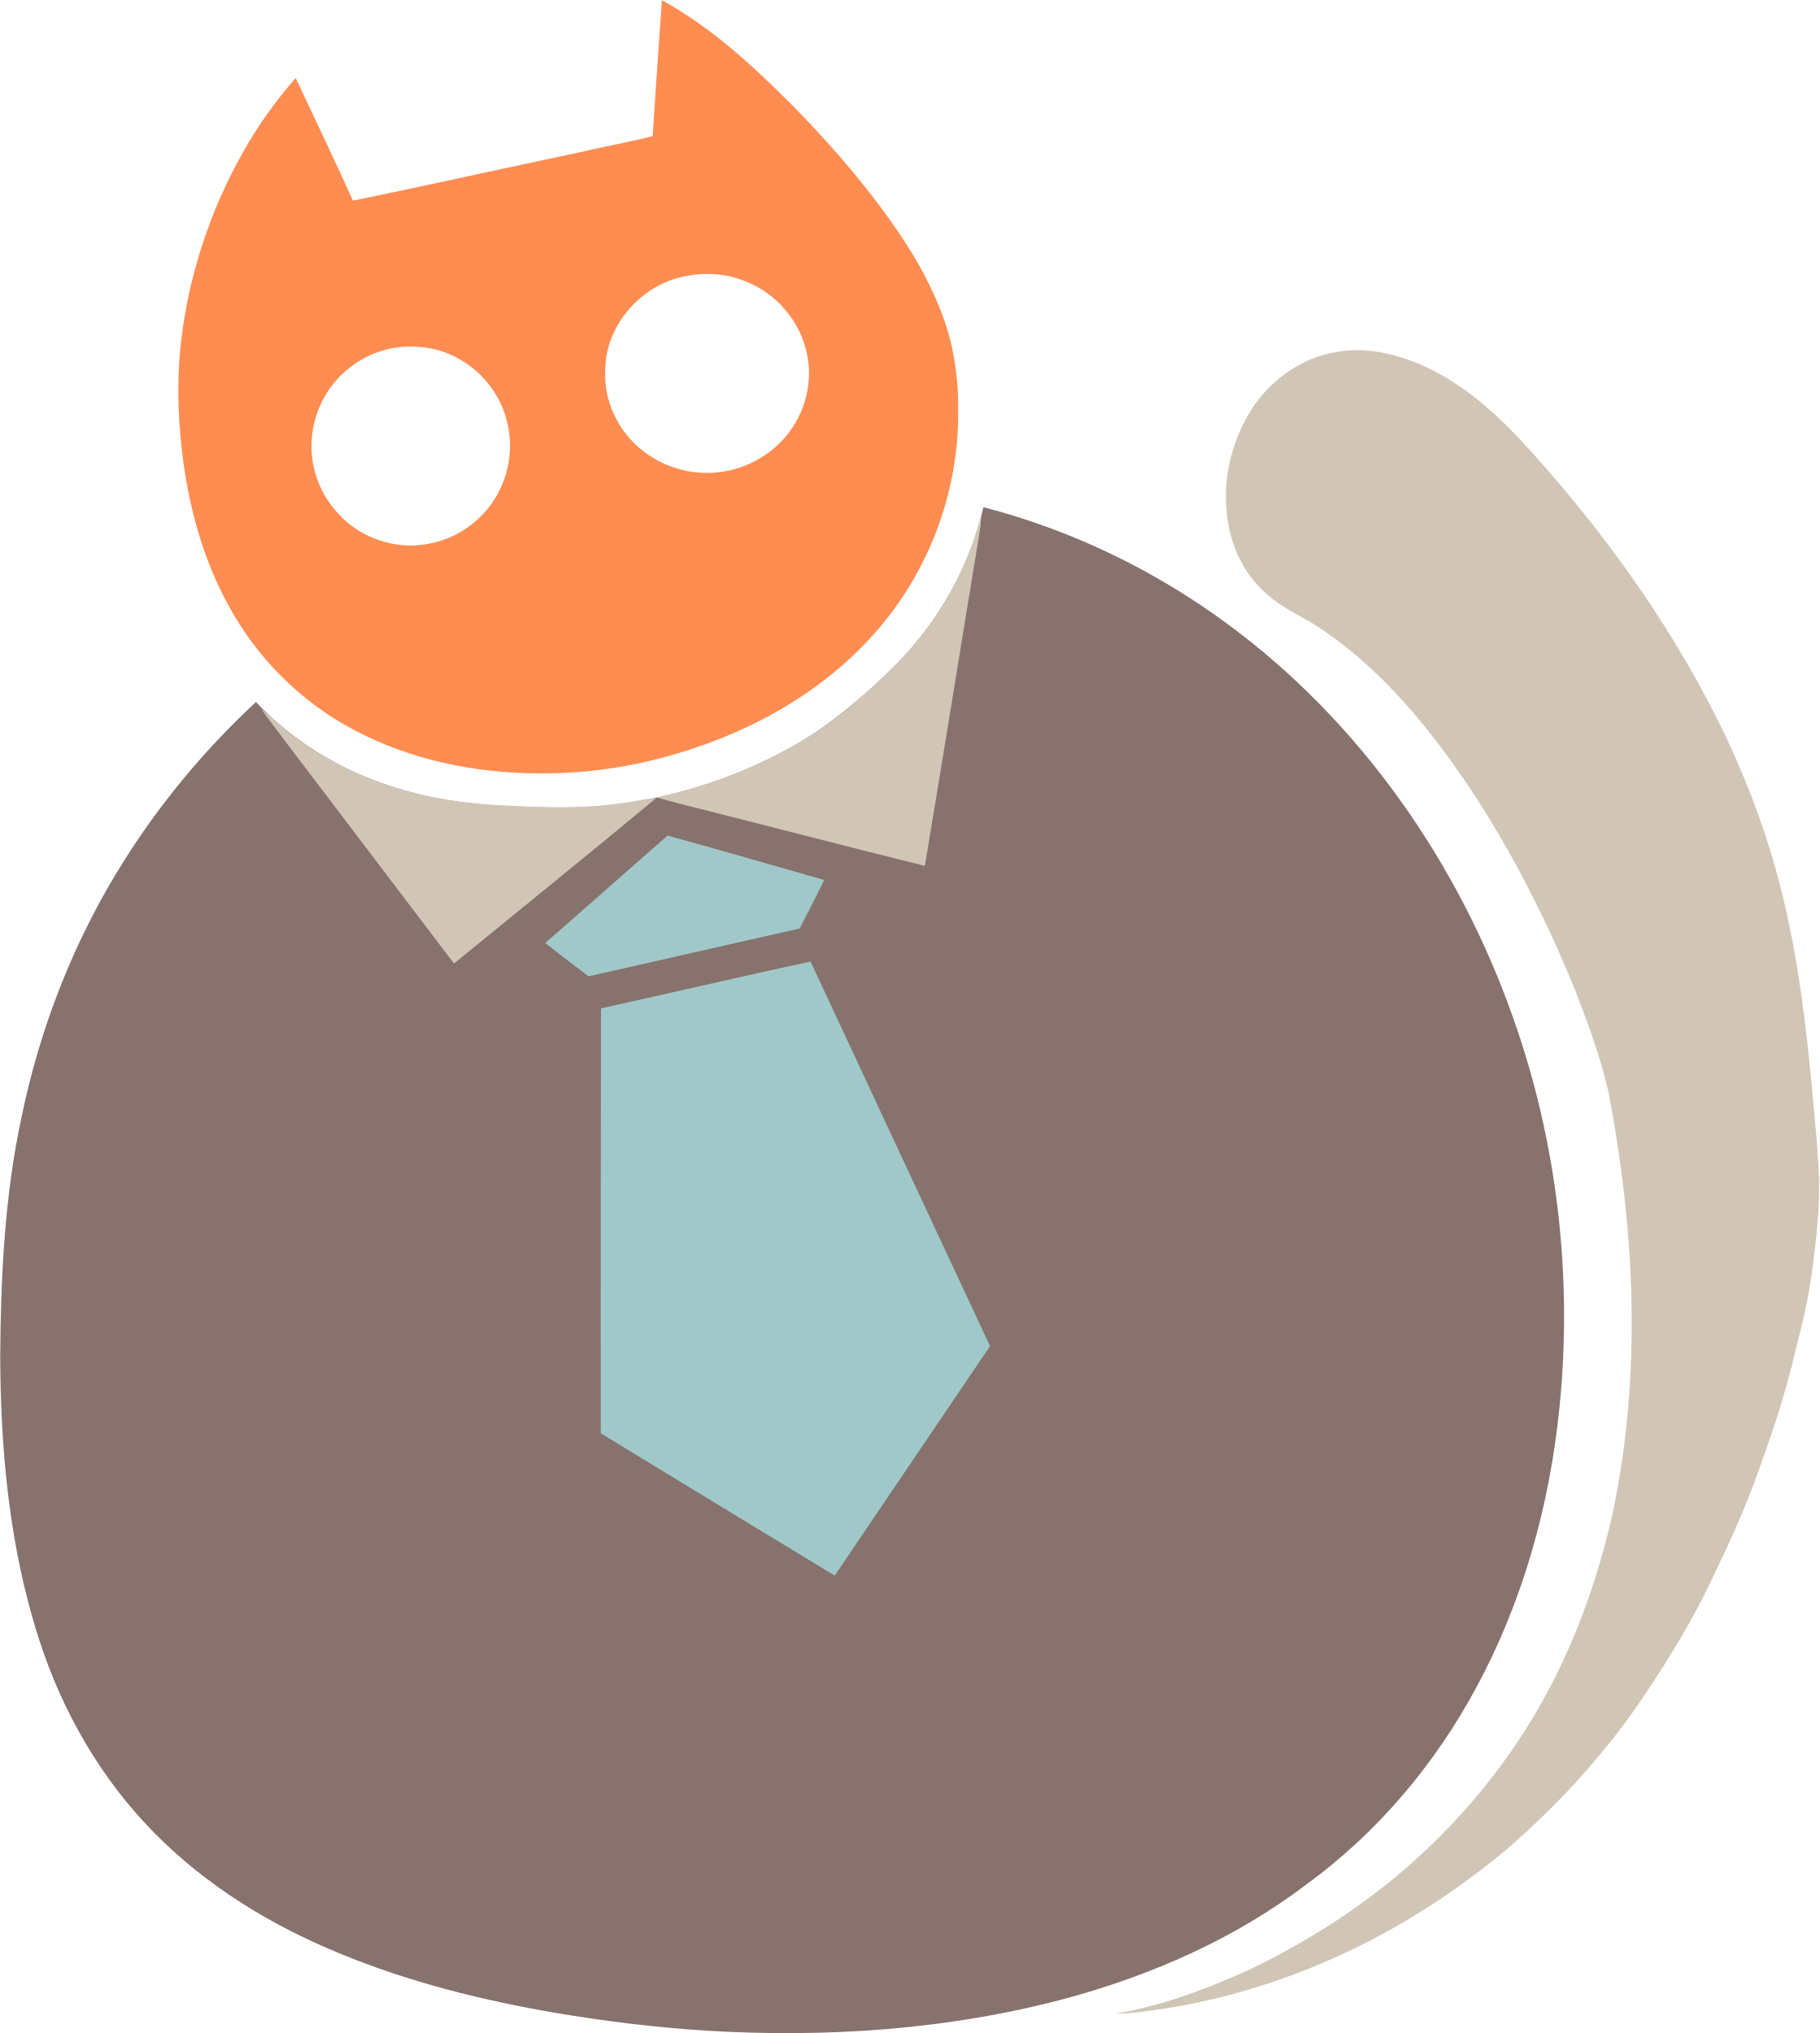
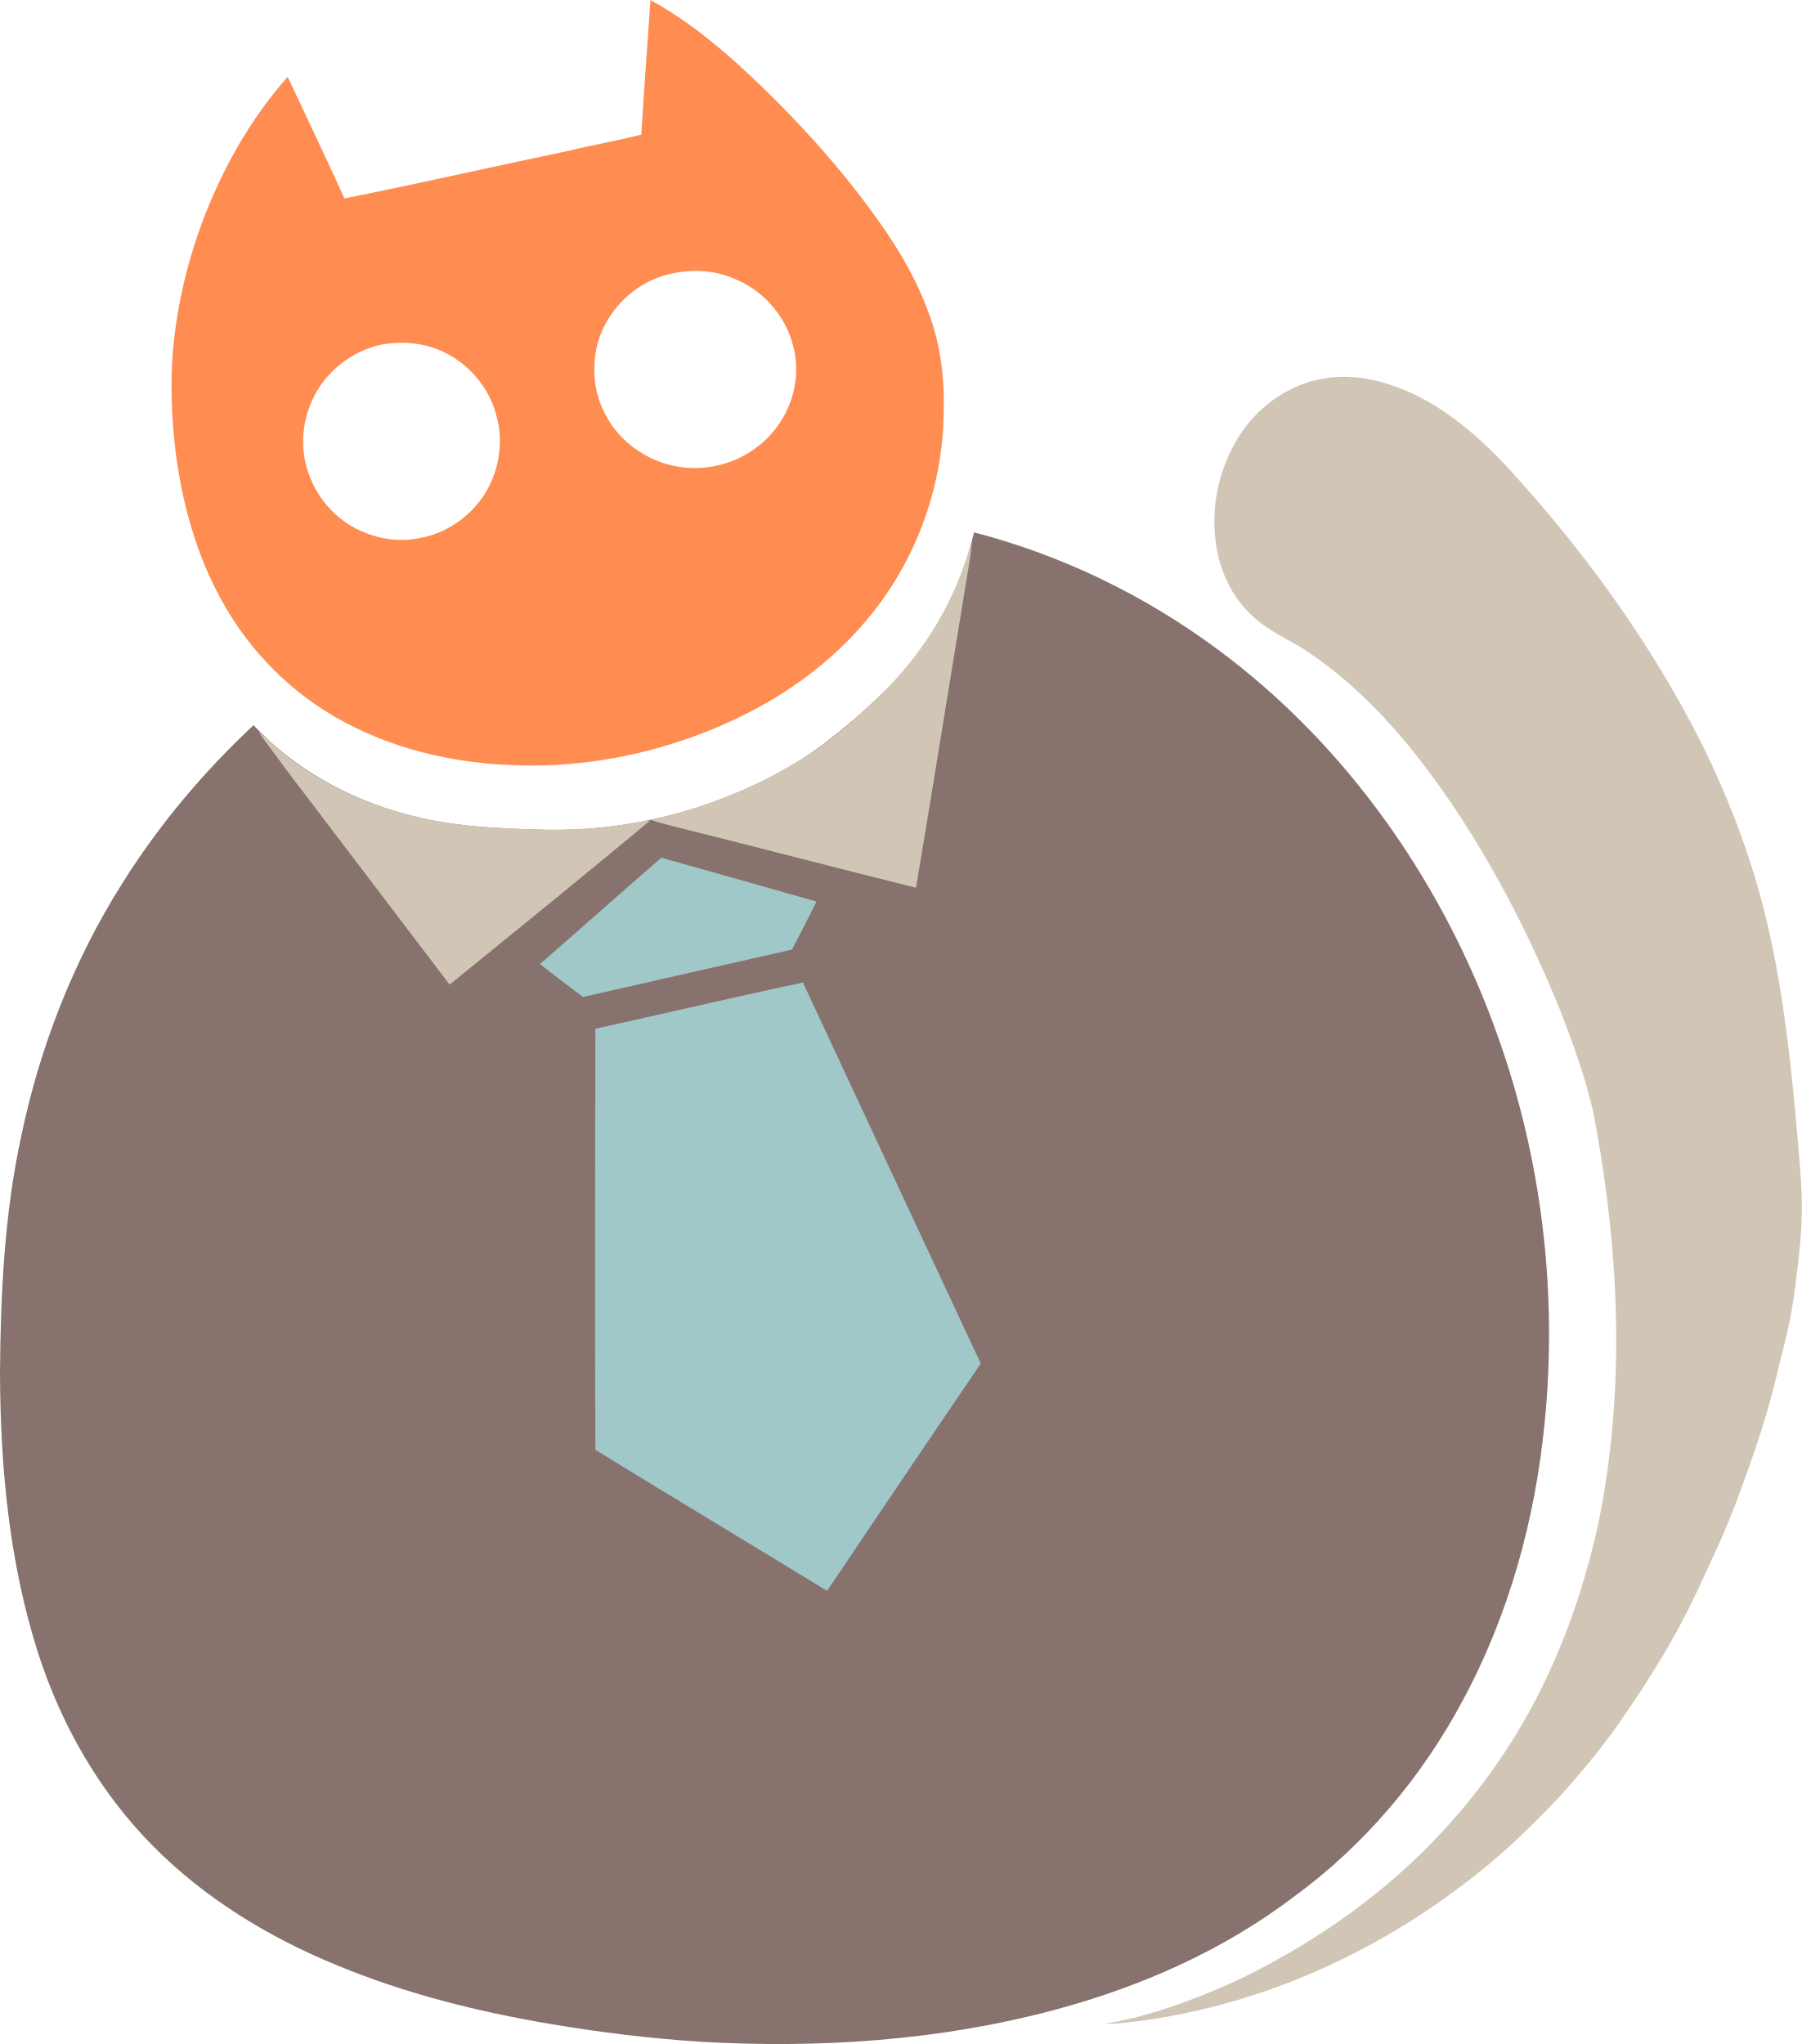
- <svg xmlns="http://www.w3.org/2000/svg" version="1.1" id="Layer_1" x="0px" y="0px" viewBox="106.8 46.9 851.6 951.6" enable-background="new 106.8 46.9 851.6 951.6" xml:space="preserve">
+ <svg xmlns="http://www.w3.org/2000/svg" version="1.1" id="Layer_1" x="0px" y="0px" viewBox="0 97.9 612 694.2" enable-background="new 0 97.9 612 694.2" xml:space="preserve">
  <g>
    <g>
-       <path fill="#FF8D51" d="M547.8,194.1c-6.6-17.7-16.7-33.9-27.9-49c-13.2-17.9-28-34.5-43.6-50.3c-18.1-18-37.2-35.5-59.7-47.8    c-1.4,21.2-3,42.4-4.3,63.6c-11.3,2.9-22.8,4.9-34.2,7.6c-35.4,7.4-70.7,15.4-106.1,22.6c-8.7-19.2-17.8-38.3-26.8-57.4    c-9,10.2-17,21.4-23.8,33.2c-16.9,29.5-27.6,62.7-30.5,96.6c-1.3,16.4-0.5,32.8,1.6,49.1c3.2,23.6,9.7,47.1,21.3,68.1    c13.2,24.4,33.7,44.9,58.2,57.9c26.6,14.3,57,20.5,87,20.6c21.9,0.2,43.8-3,64.8-9.3c35.1-10.4,68.5-29,92.8-56.8    c24.6-27.8,38.6-64.6,38.7-101.7C555.6,225.1,553.5,209,547.8,194.1z M337.2,282.2c-6.8,9.8-17.4,16.9-29.2,19.1    c-11.6,2.5-24-0.1-33.9-6.4c-10.1-6.5-17.6-17-20.3-28.8c-3.8-15.7,1.5-33.1,13.2-44.1c6.1-5.9,13.9-10.1,22.3-11.9    c10.3-2,21.3-1,30.7,3.9c11.5,5.8,20.5,16.6,23.8,29.1C347.6,256.2,345,271,337.2,282.2z M476.6,248.6    c-7.2,10-18.4,16.8-30.5,18.9c-13.8,2.6-28.5-1.4-39.3-10.3c-10.9-8.9-17.5-23-16.7-37.1c0.1-20,15.3-38.2,34.4-43.2    c10.9-2.9,22.9-2.3,33.1,2.5c12.8,5.6,22.8,17.2,26.3,30.7C487.6,223.1,484.6,237.7,476.6,248.6z" />
+       <path fill="#FF8D51" d="M315.2,203.6c-4.7-12.7-12-24.4-20.1-35.2c-9.5-12.9-20.1-24.8-31.3-36.1c-13-12.9-26.7-25.5-42.9-34.4    c-1,15.2-2.2,30.5-3.1,45.7c-8.1,2.1-16.4,3.5-24.6,5.5c-25.4,5.3-50.8,11.1-76.2,16.2c-6.3-13.8-12.8-27.5-19.3-41.3    c-6.5,7.3-12.2,15.4-17.1,23.9c-12.1,21.2-19.8,45.1-21.9,69.4c-0.9,11.8-0.4,23.6,1.1,35.3c2.3,17,7,33.8,15.3,48.9    c9.5,17.5,24.2,32.3,41.8,41.6c19.1,10.3,41,14.7,62.5,14.8c15.7,0.1,31.5-2.2,46.6-6.7c25.2-7.5,49.2-20.8,66.7-40.8    c17.7-20,27.7-46.4,27.8-73.1C320.8,225.8,319.3,214.3,315.2,203.6z M163.8,266.9c-4.9,7-12.5,12.1-21,13.7    c-8.3,1.8-17.2-0.1-24.4-4.6c-7.3-4.7-12.6-12.2-14.6-20.7c-2.7-11.3,1.1-23.8,9.5-31.7c4.4-4.2,10-7.3,16-8.6    c7.4-1.4,15.3-0.7,22.1,2.8c8.3,4.2,14.7,11.9,17.1,20.9C171.3,248.2,169.4,258.8,163.8,266.9z M264,242.7    c-5.2,7.2-13.2,12.1-21.9,13.6c-9.9,1.9-20.5-1-28.2-7.4c-7.8-6.4-12.6-16.5-12-26.7c0.1-14.4,11-27.5,24.7-31    c7.8-2.1,16.5-1.7,23.8,1.8c9.2,4,16.4,12.4,18.9,22.1C271.9,224.4,269.8,234.9,264,242.7z" />
    </g>
  </g>
-   <path fill="#D1C6B6" d="M732.1,211.7c13.4-2.5,27.2,0.5,39.5,5.8c17.7,7.6,32.6,20.3,45.8,34.1c36.8,39.8,69.2,84,93.5,132.5  c14.2,28.6,25.3,58.7,32.1,89.9c6,26.7,9.2,53.9,11.8,81c1.3,14.3,2.8,28.6,3.4,42.9c0.5,15.1-1.4,30.1-3.4,45.1  c-1.6,11.8-4.3,23.5-7.4,35.1c-4.8,21.5-12,42.4-19.6,63c-5.8,15.7-12.9,30.8-20.1,45.8c-9.2,19.4-20.5,37.7-32.5,55.4  c-9.5,14.2-20.4,27.4-31.9,40.1c-14,14.8-28.7,29-45.1,41.1c-45.4,34.6-99.6,58.1-156.5,65c-4.2,0.6-8.4,1-12.6,0.9  c21.2-3.5,41.5-11.2,61.1-19.9c34.8-16.5,67.1-38.5,93.8-66.3c23.7-24.4,43.1-53,56.8-84.2c9.3-20.9,16.2-42.8,21.1-65.1  c13.4-64.6,10.1-131.6-2.3-196.1c-3.7-16.2-9.5-31.8-15.5-47.3c-13.3-32.8-29.4-64.5-48.9-94.1c-19.1-28.5-41.3-55.8-70-75.1  c-8.5-5.9-18.5-9.6-26.1-16.9c-10.5-9.2-16.5-22.8-18-36.5c-2.2-18,2.7-36.7,13-51.6C703,223.7,716.8,214.2,732.1,211.7z" />
-   <path fill="#87726D" d="M521.6,362.5c22.3-20.9,38.7-48.3,45.5-78.2c41.3,10.7,80.4,29.6,114.7,55  c61.9,45.7,107.7,111.6,133.2,183.9c20.6,58,27.9,120.6,21.8,181.8c-4.5,45.6-16.9,90.7-38.7,131.2c-19.4,36.3-46.6,68.6-79.9,92.8  c-33.3,25.3-72.2,42.4-112.4,53.3c-54.8,14.7-112.1,18.5-168.6,15.1c-23.6-1.5-47-4.4-70.3-8.3c-34.4-5.9-68.6-14.4-101-27.8  c-32.3-13.2-62.7-31.8-87.2-56.8c-24.9-25.3-42.9-56.8-53.7-90.5c-13.8-42.8-18-88.2-18.1-133c0.3-37.1,2.1-74.4,9.9-110.8  c8.7-42.5,24.8-83.6,48-120.3c17.2-27.4,38.1-52.4,61.8-74.4c19.1,20.5,44.5,34.7,71.5,41.9c21.5,6.1,43.9,7,66.1,7.5  c40.6,1,81.4-9.9,116.5-30.3C495.6,385.8,509,374.5,521.6,362.5z" />
-   <path fill="#D1C6B6" d="M539.2,342.9c12.6-16.4,21.8-35.3,27-55.3c-0.2,2.9-0.4,5.7-0.9,8.5c-8.6,52-16.9,104.1-25.6,156.1  c-38.7-9.6-77.3-19.7-115.9-29.4c-3.2-0.8-6.3-1.7-9.4-2.6c33.4-7.6,65.8-21.7,92.1-44C518.2,365.8,529.9,355.4,539.2,342.9z" />
-   <path fill="#D1C6B6" d="M229,378.7c5.1,4,9.7,8.8,15,12.6c27.8,21.1,62.8,31.2,97.4,32.5c20.6,1.2,41.5,1.8,62-1.8  c3.5-0.7,7-1.3,10.6-1.6c-31.4,26.1-63.1,51.7-94.7,77.5c-25.9-34-51.7-68.2-77.6-102.2C237.5,390,233.1,384.5,229,378.7z" />
-   <path fill="#A0C8C9" d="M362,488.3c19.2-16.7,38.1-33.6,57.3-50.3c24.5,6.8,48.9,13.8,73.3,20.8c-3.7,7.7-7.7,15.2-11.5,22.7  c-32.9,7.5-65.9,14.9-98.8,22.4C375.5,498.7,368.6,493.6,362,488.3z" />
-   <path fill="#A0C8C9" d="M388.1,518.9c32.7-7.2,65.3-14.9,98.1-21.9c28,60,55.9,120,84,180c-24.3,35.8-48.5,71.6-72.7,107.4  c-36.5-22.2-73-44.3-109.5-66.6C387.9,651.5,388,585.2,388.1,518.9z" />
+   <path fill="#D1C6B6" d="M449.4,226.5c9.6-1.8,19.5,0.4,28.4,4.2c12.7,5.5,23.4,14.6,32.9,24.5c26.4,28.6,49.7,60.4,67.2,95.2  c10.2,20.6,18.2,42.2,23.1,64.6c4.3,19.2,6.6,38.7,8.5,58.2c0.9,10.3,2,20.6,2.4,30.8c0.4,10.9-1,21.6-2.4,32.4  c-1.1,8.5-3.1,16.9-5.3,25.2c-3.4,15.5-8.6,30.5-14.1,45.3c-4.2,11.3-9.3,22.1-14.4,32.9c-6.6,13.9-14.7,27.1-23.4,39.8  c-6.8,10.2-14.7,19.7-22.9,28.8c-10.1,10.6-20.6,20.8-32.4,29.5c-32.6,24.9-71.6,41.8-112.5,46.7c-3,0.4-6,0.7-9.1,0.6  c15.2-2.5,29.8-8,43.9-14.3c25-11.9,48.2-27.7,67.4-47.6c17-17.5,31-38.1,40.8-60.5c6.7-15,11.6-30.8,15.2-46.8  c9.6-46.4,7.3-94.6-1.7-140.9c-2.7-11.6-6.8-22.9-11.1-34c-9.6-23.6-21.1-46.4-35.1-67.6c-13.7-20.5-29.7-40.1-50.3-54  c-6.1-4.2-13.3-6.9-18.8-12.1c-7.5-6.6-11.9-16.4-12.9-26.2c-1.6-12.9,1.9-26.4,9.3-37.1C428.5,235.1,438.4,228.3,449.4,226.5z" />
+   <path fill="#87726D" d="M298.1,334.9c16-15,27.8-34.7,32.7-56.2c29.7,7.7,57.8,21.3,82.4,39.5c44.5,32.8,77.4,80.2,95.7,132.2  c14.8,41.7,20.1,86.7,15.7,130.7c-3.2,32.8-12.1,65.2-27.8,94.3c-13.9,26.1-33.5,49.3-57.4,66.7c-23.9,18.2-51.9,30.5-80.8,38.3  c-39.4,10.6-80.6,13.3-121.2,10.9c-17-1.1-33.8-3.2-50.5-6c-24.7-4.2-49.3-10.3-72.6-20c-23.2-9.5-45.1-22.9-62.7-40.8  c-17.9-18.2-30.8-40.8-38.6-65c-9.9-30.8-12.9-63.4-13-95.6c0.2-26.7,1.5-53.5,7.1-79.6c6.3-30.5,17.8-60.1,34.5-86.5  C54,378,69.1,360.1,86.1,344.2c13.7,14.7,32,24.9,51.4,30.1c15.5,4.4,31.5,5,47.5,5.4c29.2,0.7,58.5-7.1,83.7-21.8  C279.4,351.6,289,343.5,298.1,334.9z" />
+   <path fill="#D1C6B6" d="M310.7,320.8c9.1-11.8,15.7-25.4,19.4-39.7c-0.1,2.1-0.3,4.1-0.6,6.1c-6.2,37.4-12.1,74.8-18.4,112.2  c-27.8-6.9-55.6-14.2-83.3-21.1c-2.3-0.6-4.5-1.2-6.8-1.9c24-5.5,47.3-15.6,66.2-31.6C295.7,337.3,304.1,329.8,310.7,320.8z" />
+   <path fill="#D1C6B6" d="M87.8,346.5c3.7,2.9,7,6.3,10.8,9.1c20,15.2,45.1,22.4,70,23.4c14.8,0.9,29.8,1.3,44.6-1.3  c2.5-0.5,5-0.9,7.6-1.1c-22.6,18.8-45.3,37.2-68.1,55.7c-18.6-24.4-37.2-49-55.8-73.4C93.9,354.7,90.8,350.7,87.8,346.5z" />
+   <path fill="#A0C8C9" d="M183.4,425.3c13.8-12,27.4-24.1,41.2-36.1c17.6,4.9,35.1,9.9,52.7,14.9c-2.7,5.5-5.5,10.9-8.3,16.3  c-23.6,5.4-47.4,10.7-71,16.1C193.1,432.8,188.1,429.1,183.4,425.3z" />
+   <path fill="#A0C8C9" d="M202.2,447.3c23.5-5.2,46.9-10.7,70.5-15.7c20.1,43.1,40.2,86.2,60.4,129.4c-17.5,25.7-34.9,51.5-52.2,77.2  c-26.2-16-52.5-31.8-78.7-47.9C202,542.6,202.1,494.9,202.2,447.3z" />
</svg>
